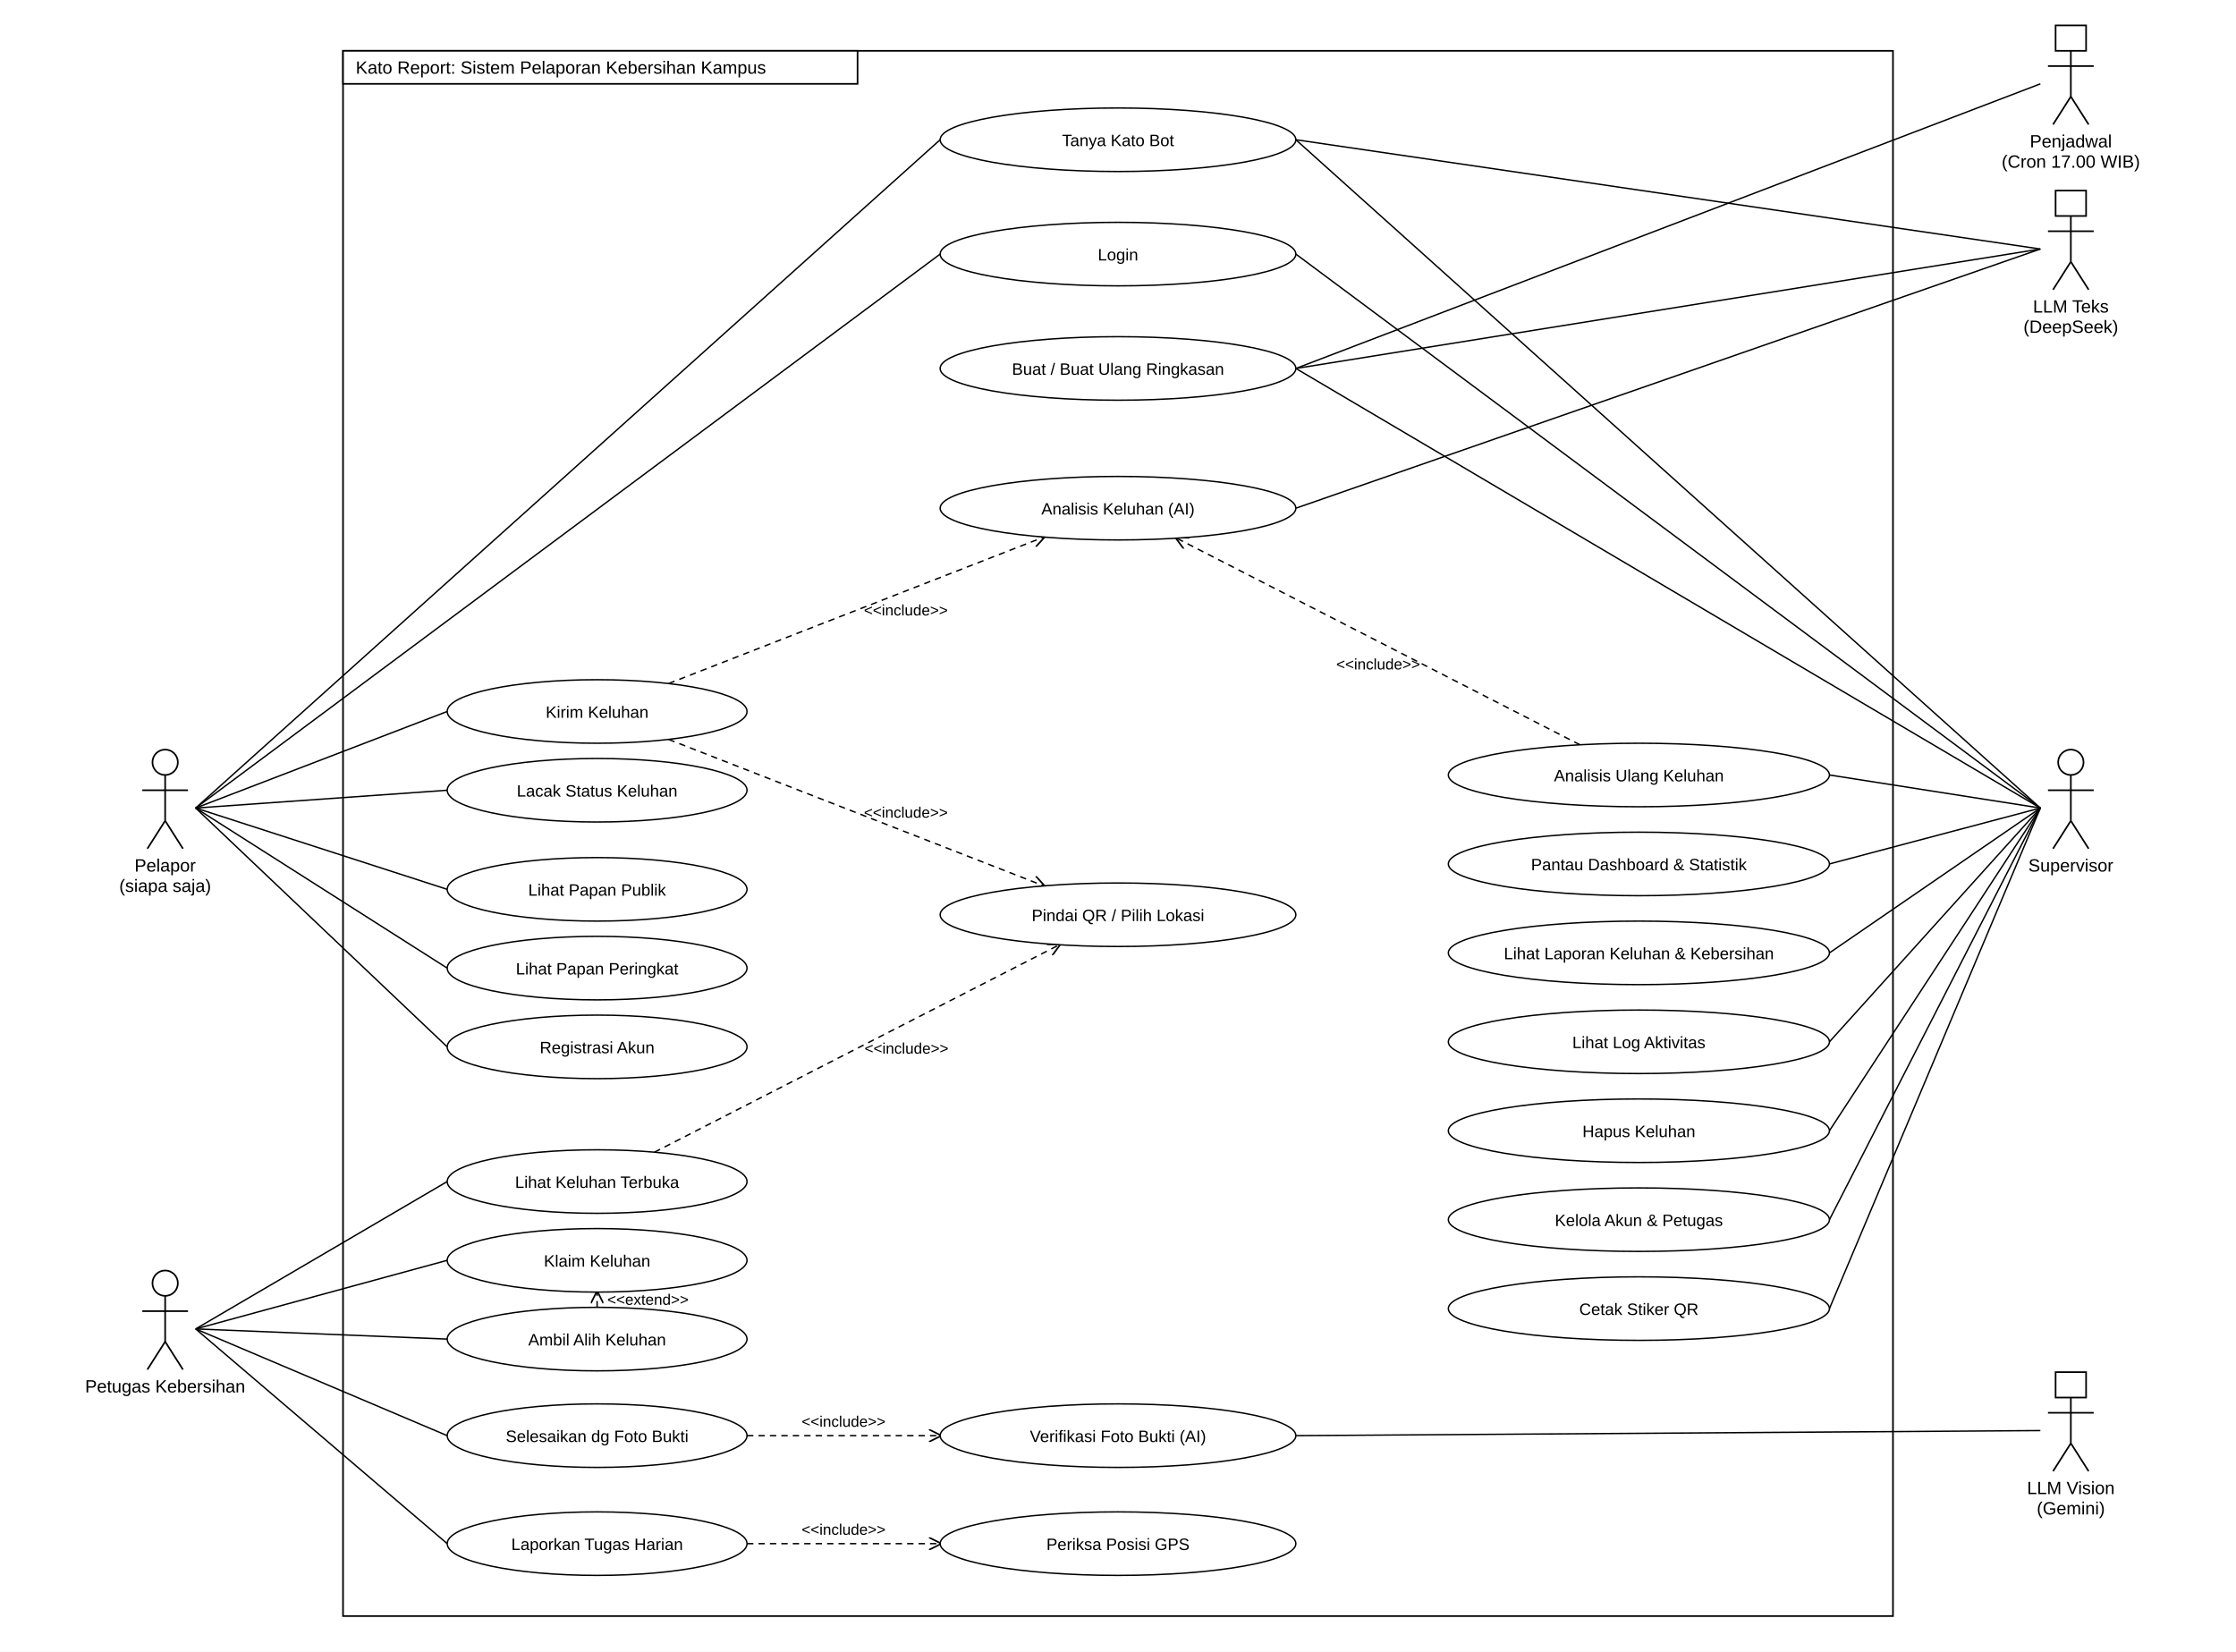
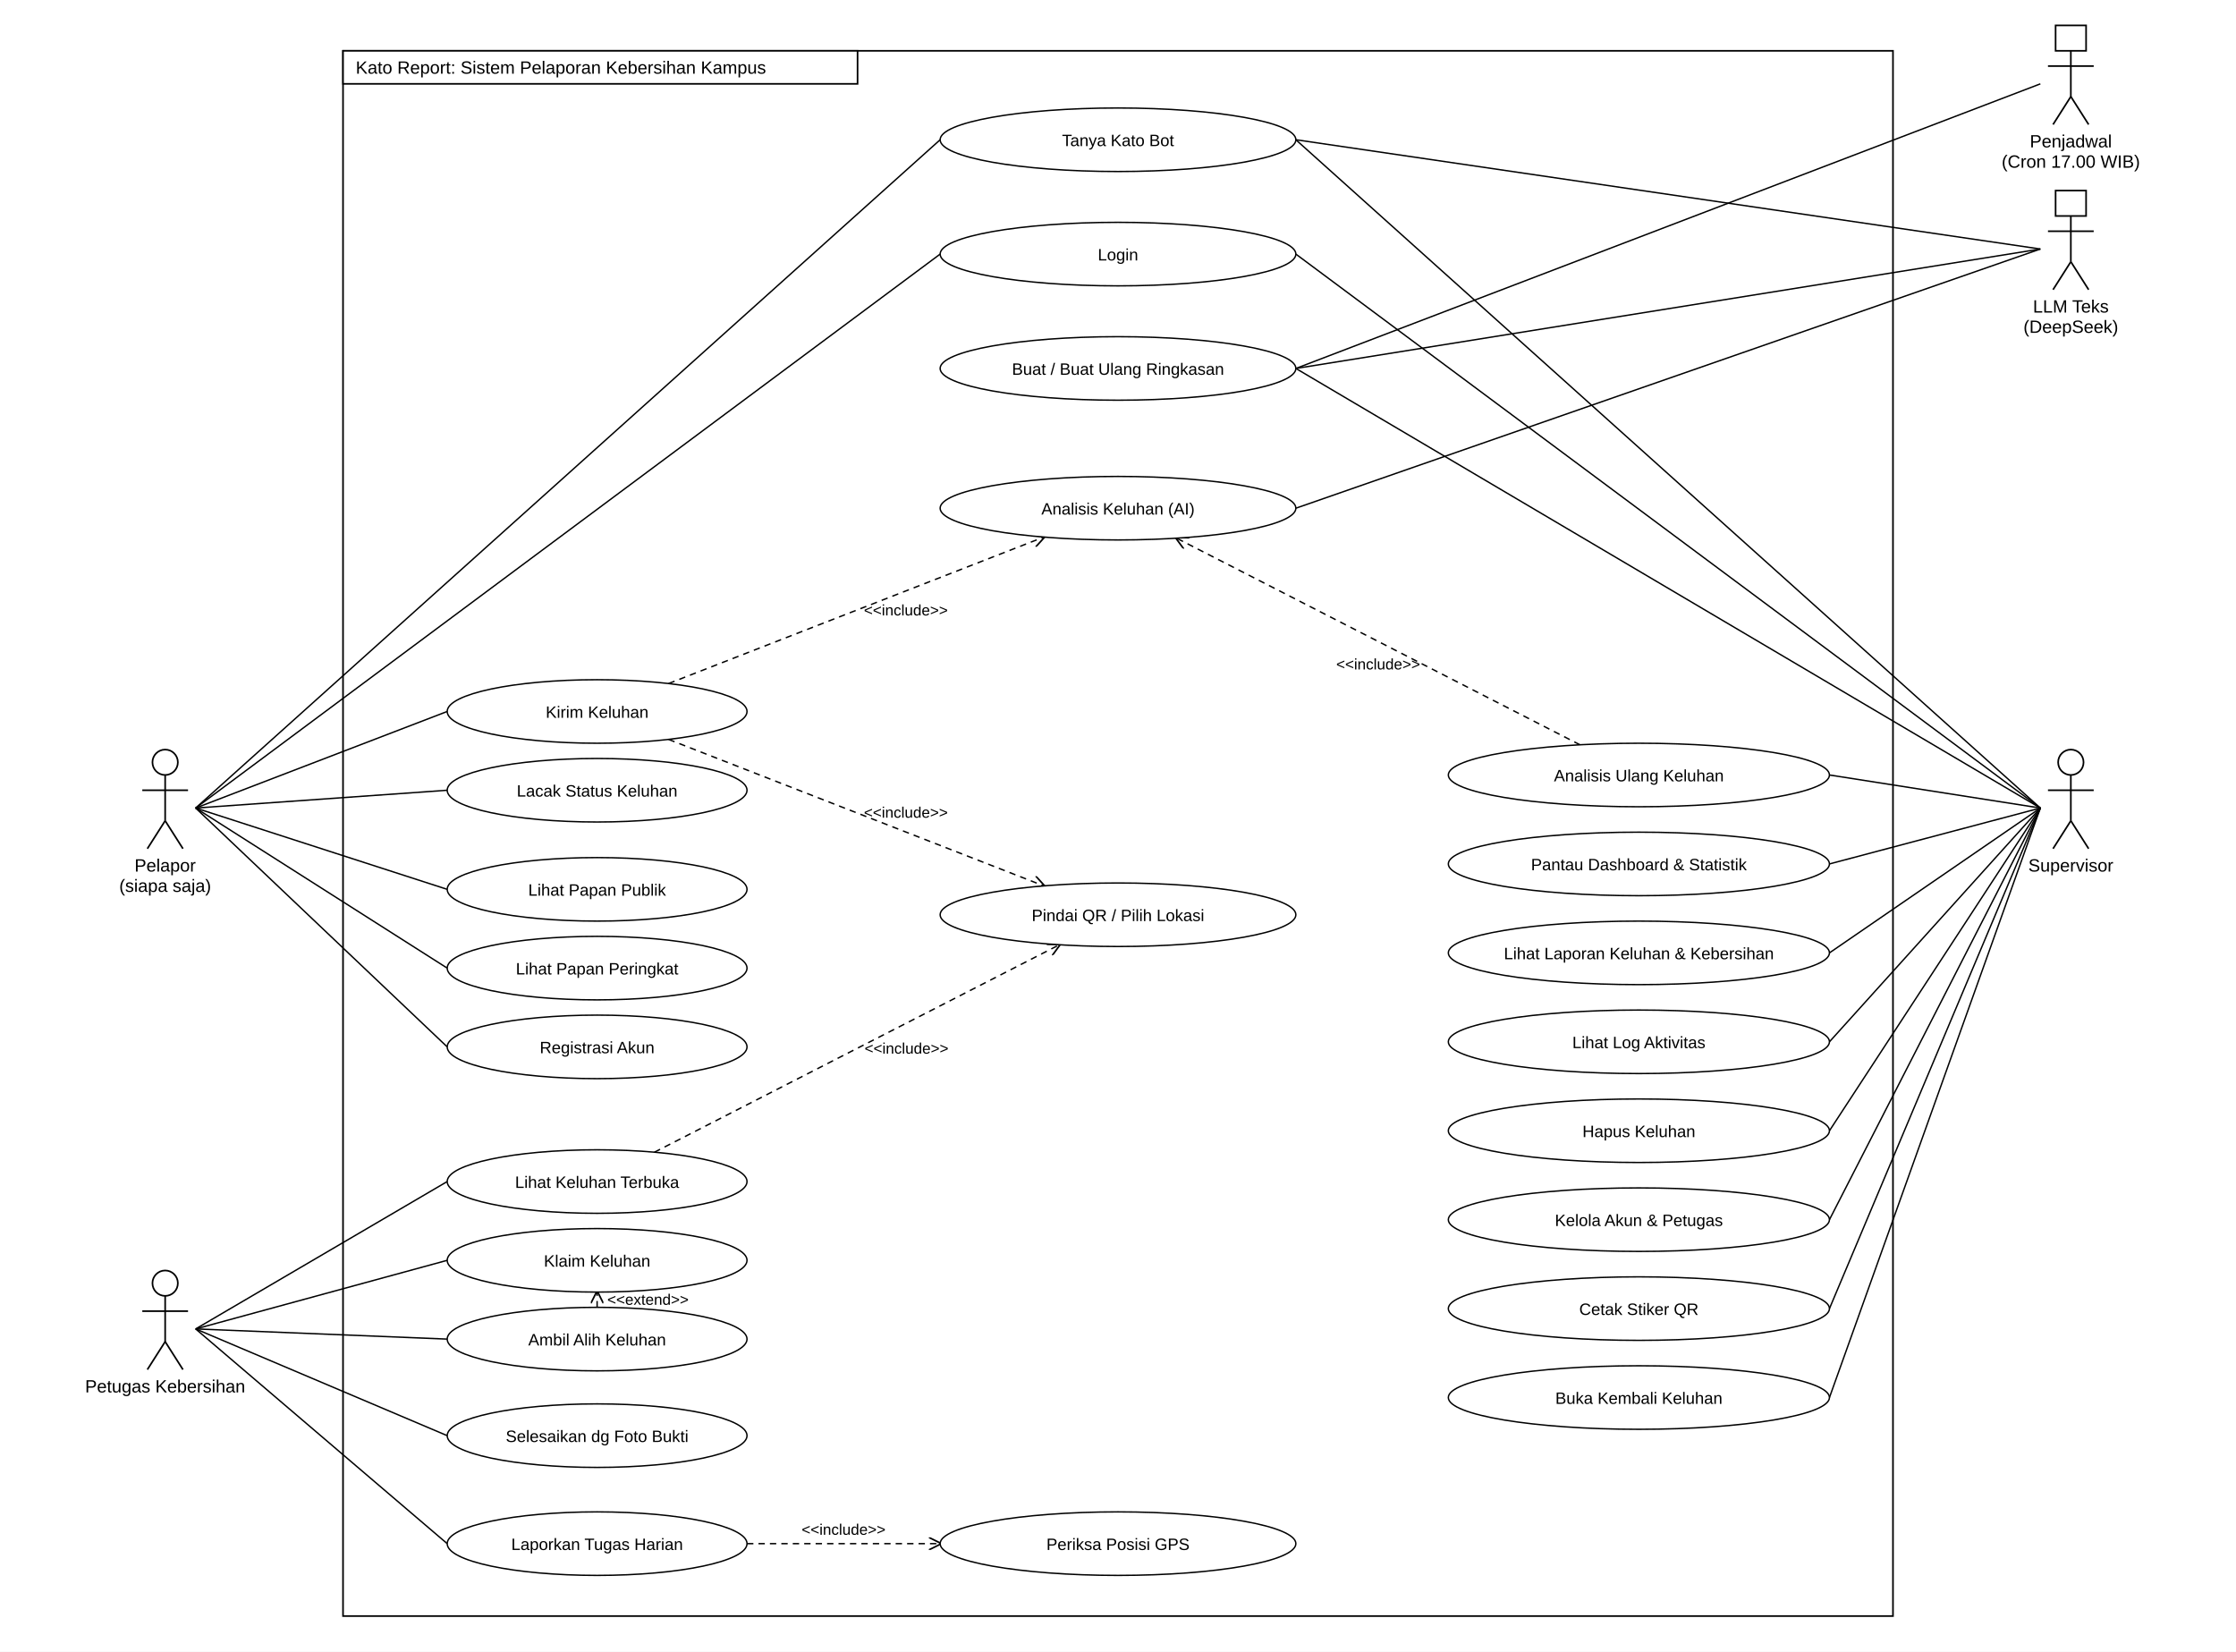
<svg xmlns="http://www.w3.org/2000/svg" width="1760" height="1300" viewBox="0 0 1760 1300" font-family="Arial, Helvetica, sans-serif" fill="#000">
  <defs>
    <marker id="open" viewBox="0 0 10 10" refX="9" refY="5" markerWidth="9" markerHeight="9" orient="auto">
      <path d="M0,0 L10,5 L0,10" fill="none" stroke="#000" stroke-width="1.3" />
    </marker>
    <marker id="gen" viewBox="0 0 12 12" refX="11" refY="6" markerWidth="14" markerHeight="14" orient="auto">
      <path d="M0,0 L12,6 L0,12 z" fill="#fff" stroke="#000" stroke-width="1.1" />
    </marker>
  </defs>
  <rect width="1760" height="1300" fill="#fff" />
  <rect x="270" y="40" width="1220" height="1232" fill="#fff" stroke="#000" stroke-width="1.3" />
  <rect x="270" y="40" width="405" height="26" fill="#fff" stroke="#000" stroke-width="1.3" />
  <text x="280" y="58" font-size="14">Kato Report: Sistem Pelaporan Kebersihan Kampus</text>
  <line x1="154.0" y1="636.0" x2="352.0" y2="700.0" stroke="#000" stroke-width="1.1" />
  <line x1="154.0" y1="636.0" x2="352.0" y2="762.0" stroke="#000" stroke-width="1.1" />
  <line x1="154.0" y1="636.0" x2="352.0" y2="824.0" stroke="#000" stroke-width="1.1" />
  <line x1="154.0" y1="636.0" x2="352.0" y2="560.0" stroke="#000" stroke-width="1.1" />
  <line x1="154.0" y1="636.0" x2="352.0" y2="622.0" stroke="#000" stroke-width="1.1" />
  <line x1="154.0" y1="636.0" x2="740.0" y2="200.0" stroke="#000" stroke-width="1.1" />
  <line x1="154.0" y1="636.0" x2="740.0" y2="110.0" stroke="#000" stroke-width="1.1" />
  <line x1="154.0" y1="1046.0" x2="352.0" y2="930.0" stroke="#000" stroke-width="1.1" />
  <line x1="154.0" y1="1046.0" x2="352.0" y2="992.0" stroke="#000" stroke-width="1.1" />
  <line x1="154.0" y1="1046.0" x2="352.0" y2="1054.0" stroke="#000" stroke-width="1.1" />
  <line x1="154.0" y1="1046.0" x2="352.0" y2="1130.0" stroke="#000" stroke-width="1.1" />
  <line x1="154.0" y1="1046.0" x2="352.0" y2="1215.0" stroke="#000" stroke-width="1.1" />
  <line x1="1606.0" y1="66.0" x2="1020.0" y2="290.0" stroke="#000" stroke-width="1.1" />
  <line x1="1606.0" y1="196.0" x2="1020.0" y2="110.0" stroke="#000" stroke-width="1.1" />
  <line x1="1606.0" y1="196.0" x2="1020.0" y2="290.0" stroke="#000" stroke-width="1.1" />
  <line x1="1606.0" y1="196.0" x2="1020.0" y2="400.0" stroke="#000" stroke-width="1.1" />
  <line x1="1606.0" y1="636.0" x2="1020.0" y2="200.0" stroke="#000" stroke-width="1.1" />
  <line x1="1606.0" y1="636.0" x2="1020.0" y2="110.0" stroke="#000" stroke-width="1.1" />
  <line x1="1606.0" y1="636.0" x2="1020.0" y2="290.0" stroke="#000" stroke-width="1.1" />
  <line x1="1606.0" y1="636.0" x2="1440.0" y2="680.0" stroke="#000" stroke-width="1.1" />
  <line x1="1606.0" y1="636.0" x2="1440.0" y2="750.0" stroke="#000" stroke-width="1.1" />
  <line x1="1606.0" y1="636.0" x2="1440.0" y2="610.0" stroke="#000" stroke-width="1.1" />
  <line x1="1606.0" y1="636.0" x2="1440.0" y2="820.0" stroke="#000" stroke-width="1.1" />
  <line x1="1606.0" y1="636.0" x2="1440.0" y2="960.0" stroke="#000" stroke-width="1.1" />
  <line x1="1606.0" y1="636.0" x2="1440.0" y2="890.0" stroke="#000" stroke-width="1.1" />
  <line x1="1606.0" y1="636.0" x2="1440.0" y2="1030.0" stroke="#000" stroke-width="1.1" />
-   <line x1="1606.0" y1="1126.0" x2="1020.0" y2="1130.0" stroke="#000" stroke-width="1.1" />
+   <line x1="1606.0" y1="636.0" x2="1440.0" y2="1100.0" stroke="#000" stroke-width="1.1" />
  <line x1="526.3" y1="538.0" x2="821.7" y2="422.7" stroke="#000" stroke-width="1.1" stroke-dasharray="5 4" marker-end="url(#open)" />
  <text x="680.0" y="484.4" font-size="12">&lt;&lt;include&gt;&gt;</text>
  <line x1="1243.6" y1="586.2" x2="926.1" y2="423.6" stroke="#000" stroke-width="1.1" stroke-dasharray="5 4" marker-end="url(#open)" />
  <text x="1084.8" y="526.9" font-size="12" text-anchor="middle">&lt;&lt;include&gt;&gt;</text>
  <line x1="526.3" y1="582.0" x2="821.7" y2="697.3" stroke="#000" stroke-width="1.1" stroke-dasharray="5 4" marker-end="url(#open)" />
  <text x="680.0" y="643.6" font-size="12">&lt;&lt;include&gt;&gt;</text>
  <line x1="515.1" y1="906.9" x2="833.9" y2="743.6" stroke="#000" stroke-width="1.1" stroke-dasharray="5 4" marker-end="url(#open)" />
  <text x="680.5" y="829.3" font-size="12">&lt;&lt;include&gt;&gt;</text>
-   <line x1="588.0" y1="1130.0" x2="740.0" y2="1130.0" stroke="#000" stroke-width="1.1" stroke-dasharray="5 4" marker-end="url(#open)" />
-   <text x="664.0" y="1123.0" font-size="12" text-anchor="middle">&lt;&lt;include&gt;&gt;</text>
  <line x1="588.0" y1="1215.0" x2="740.0" y2="1215.0" stroke="#000" stroke-width="1.1" stroke-dasharray="5 4" marker-end="url(#open)" />
  <text x="664.0" y="1208.0" font-size="12" text-anchor="middle">&lt;&lt;include&gt;&gt;</text>
  <line x1="470.0" y1="1029.0" x2="470.0" y2="1017.0" stroke="#000" stroke-width="1.1" stroke-dasharray="5 4" marker-end="url(#open)" />
  <text x="478.0" y="1027.0" font-size="12">&lt;&lt;extend&gt;&gt;</text>
  <ellipse cx="470" cy="560" rx="118" ry="25" fill="#fff" stroke="#000" stroke-width="1.1" />
  <text x="470" y="565" font-size="13" text-anchor="middle">Kirim Keluhan</text>
  <ellipse cx="470" cy="622" rx="118" ry="25" fill="#fff" stroke="#000" stroke-width="1.1" />
  <text x="470" y="627" font-size="13" text-anchor="middle">Lacak Status Keluhan</text>
  <ellipse cx="470" cy="700" rx="118" ry="25" fill="#fff" stroke="#000" stroke-width="1.1" />
  <text x="470" y="705" font-size="13" text-anchor="middle">Lihat Papan Publik</text>
  <ellipse cx="470" cy="762" rx="118" ry="25" fill="#fff" stroke="#000" stroke-width="1.1" />
  <text x="470" y="767" font-size="13" text-anchor="middle">Lihat Papan Peringkat</text>
  <ellipse cx="470" cy="824" rx="118" ry="25" fill="#fff" stroke="#000" stroke-width="1.1" />
  <text x="470" y="829" font-size="13" text-anchor="middle">Registrasi Akun</text>
  <ellipse cx="470" cy="930" rx="118" ry="25" fill="#fff" stroke="#000" stroke-width="1.1" />
  <text x="470" y="935" font-size="13" text-anchor="middle">Lihat Keluhan Terbuka</text>
  <ellipse cx="470" cy="992" rx="118" ry="25" fill="#fff" stroke="#000" stroke-width="1.1" />
  <text x="470" y="997" font-size="13" text-anchor="middle">Klaim Keluhan</text>
  <ellipse cx="470" cy="1054" rx="118" ry="25" fill="#fff" stroke="#000" stroke-width="1.1" />
  <text x="470" y="1059" font-size="13" text-anchor="middle">Ambil Alih Keluhan</text>
  <ellipse cx="470" cy="1130" rx="118" ry="25" fill="#fff" stroke="#000" stroke-width="1.1" />
  <text x="470" y="1135" font-size="13" text-anchor="middle">Selesaikan dg Foto Bukti</text>
  <ellipse cx="470" cy="1215" rx="118" ry="25" fill="#fff" stroke="#000" stroke-width="1.1" />
  <text x="470" y="1220" font-size="13" text-anchor="middle">Laporkan Tugas Harian</text>
  <ellipse cx="880" cy="110" rx="140" ry="25" fill="#fff" stroke="#000" stroke-width="1.1" />
  <text x="880" y="115" font-size="13" text-anchor="middle">Tanya Kato Bot</text>
  <ellipse cx="880" cy="200" rx="140" ry="25" fill="#fff" stroke="#000" stroke-width="1.1" />
  <text x="880" y="205" font-size="13" text-anchor="middle">Login</text>
  <ellipse cx="880" cy="290" rx="140" ry="25" fill="#fff" stroke="#000" stroke-width="1.1" />
  <text x="880" y="295" font-size="13" text-anchor="middle">Buat / Buat Ulang Ringkasan</text>
  <ellipse cx="880" cy="400" rx="140" ry="25" fill="#fff" stroke="#000" stroke-width="1.1" />
  <text x="880" y="405" font-size="13" text-anchor="middle">Analisis Keluhan (AI)</text>
  <ellipse cx="880" cy="720" rx="140" ry="25" fill="#fff" stroke="#000" stroke-width="1.1" />
  <text x="880" y="725" font-size="13" text-anchor="middle">Pindai QR / Pilih Lokasi</text>
  <ellipse cx="880" cy="1215" rx="140" ry="25" fill="#fff" stroke="#000" stroke-width="1.1" />
  <text x="880" y="1220" font-size="13" text-anchor="middle">Periksa Posisi GPS</text>
-   <ellipse cx="880" cy="1130" rx="140" ry="25" fill="#fff" stroke="#000" stroke-width="1.1" />
-   <text x="880" y="1135" font-size="13" text-anchor="middle">Verifikasi Foto Bukti (AI)</text>
  <ellipse cx="1290" cy="610" rx="150" ry="25" fill="#fff" stroke="#000" stroke-width="1.1" />
  <text x="1290" y="615" font-size="13" text-anchor="middle">Analisis Ulang Keluhan</text>
  <ellipse cx="1290" cy="680" rx="150" ry="25" fill="#fff" stroke="#000" stroke-width="1.1" />
  <text x="1290" y="685" font-size="13" text-anchor="middle">Pantau Dashboard &amp; Statistik</text>
  <ellipse cx="1290" cy="750" rx="150" ry="25" fill="#fff" stroke="#000" stroke-width="1.1" />
  <text x="1290" y="755" font-size="13" text-anchor="middle">Lihat Laporan Keluhan &amp; Kebersihan</text>
  <ellipse cx="1290" cy="820" rx="150" ry="25" fill="#fff" stroke="#000" stroke-width="1.1" />
  <text x="1290" y="825" font-size="13" text-anchor="middle">Lihat Log Aktivitas</text>
  <ellipse cx="1290" cy="890" rx="150" ry="25" fill="#fff" stroke="#000" stroke-width="1.1" />
  <text x="1290" y="895" font-size="13" text-anchor="middle">Hapus Keluhan</text>
  <ellipse cx="1290" cy="960" rx="150" ry="25" fill="#fff" stroke="#000" stroke-width="1.1" />
  <text x="1290" y="965" font-size="13" text-anchor="middle">Kelola Akun &amp; Petugas</text>
  <ellipse cx="1290" cy="1030" rx="150" ry="25" fill="#fff" stroke="#000" stroke-width="1.1" />
  <text x="1290" y="1035" font-size="13" text-anchor="middle">Cetak Stiker QR</text>
+   <ellipse cx="1290" cy="1100" rx="150" ry="25" fill="#fff" stroke="#000" stroke-width="1.1" />
+   <text x="1290" y="1105" font-size="13" text-anchor="middle">Buka Kembali Keluhan</text>
  <g stroke="#000" stroke-width="1.3" fill="none">
    <circle cx="130" cy="600" r="10" fill="#fff" />
    <line x1="130" y1="610" x2="130" y2="646" />
    <line x1="112" y1="622" x2="148" y2="622" />
    <line x1="130" y1="646" x2="116" y2="668" />
    <line x1="130" y1="646" x2="144" y2="668" />
  </g>
  <text x="130" y="686" font-size="14" text-anchor="middle">Pelapor</text>
  <text x="130" y="702" font-size="14" text-anchor="middle">(siapa saja)</text>
  <g stroke="#000" stroke-width="1.3" fill="none">
    <circle cx="130" cy="1010" r="10" fill="#fff" />
    <line x1="130" y1="1020" x2="130" y2="1056" />
    <line x1="112" y1="1032" x2="148" y2="1032" />
    <line x1="130" y1="1056" x2="116" y2="1078" />
    <line x1="130" y1="1056" x2="144" y2="1078" />
  </g>
  <text x="130" y="1096" font-size="14" text-anchor="middle">Petugas Kebersihan</text>
  <g stroke="#000" stroke-width="1.3" fill="none">
    <rect x="1618" y="20" width="24" height="20" fill="#fff" />
    <line x1="1630" y1="40" x2="1630" y2="76" />
    <line x1="1612" y1="52" x2="1648" y2="52" />
    <line x1="1630" y1="76" x2="1616" y2="98" />
    <line x1="1630" y1="76" x2="1644" y2="98" />
  </g>
  <text x="1630" y="116" font-size="14" text-anchor="middle">Penjadwal</text>
  <text x="1630" y="132" font-size="14" text-anchor="middle">(Cron 17.00 WIB)</text>
  <g stroke="#000" stroke-width="1.3" fill="none">
    <rect x="1618" y="150" width="24" height="20" fill="#fff" />
    <line x1="1630" y1="170" x2="1630" y2="206" />
    <line x1="1612" y1="182" x2="1648" y2="182" />
    <line x1="1630" y1="206" x2="1616" y2="228" />
    <line x1="1630" y1="206" x2="1644" y2="228" />
  </g>
  <text x="1630" y="246" font-size="14" text-anchor="middle">LLM Teks</text>
  <text x="1630" y="262" font-size="14" text-anchor="middle">(DeepSeek)</text>
  <g stroke="#000" stroke-width="1.3" fill="none">
    <circle cx="1630" cy="600" r="10" fill="#fff" />
    <line x1="1630" y1="610" x2="1630" y2="646" />
    <line x1="1612" y1="622" x2="1648" y2="622" />
    <line x1="1630" y1="646" x2="1616" y2="668" />
    <line x1="1630" y1="646" x2="1644" y2="668" />
  </g>
  <text x="1630" y="686" font-size="14" text-anchor="middle">Supervisor</text>
-   <g stroke="#000" stroke-width="1.3" fill="none">
-     <rect x="1618" y="1080" width="24" height="20" fill="#fff" />
-     <line x1="1630" y1="1100" x2="1630" y2="1136" />
-     <line x1="1612" y1="1112" x2="1648" y2="1112" />
-     <line x1="1630" y1="1136" x2="1616" y2="1158" />
-     <line x1="1630" y1="1136" x2="1644" y2="1158" />
-   </g>
-   <text x="1630" y="1176" font-size="14" text-anchor="middle">LLM Vision</text>
-   <text x="1630" y="1192" font-size="14" text-anchor="middle">(Gemini)</text>
</svg>
